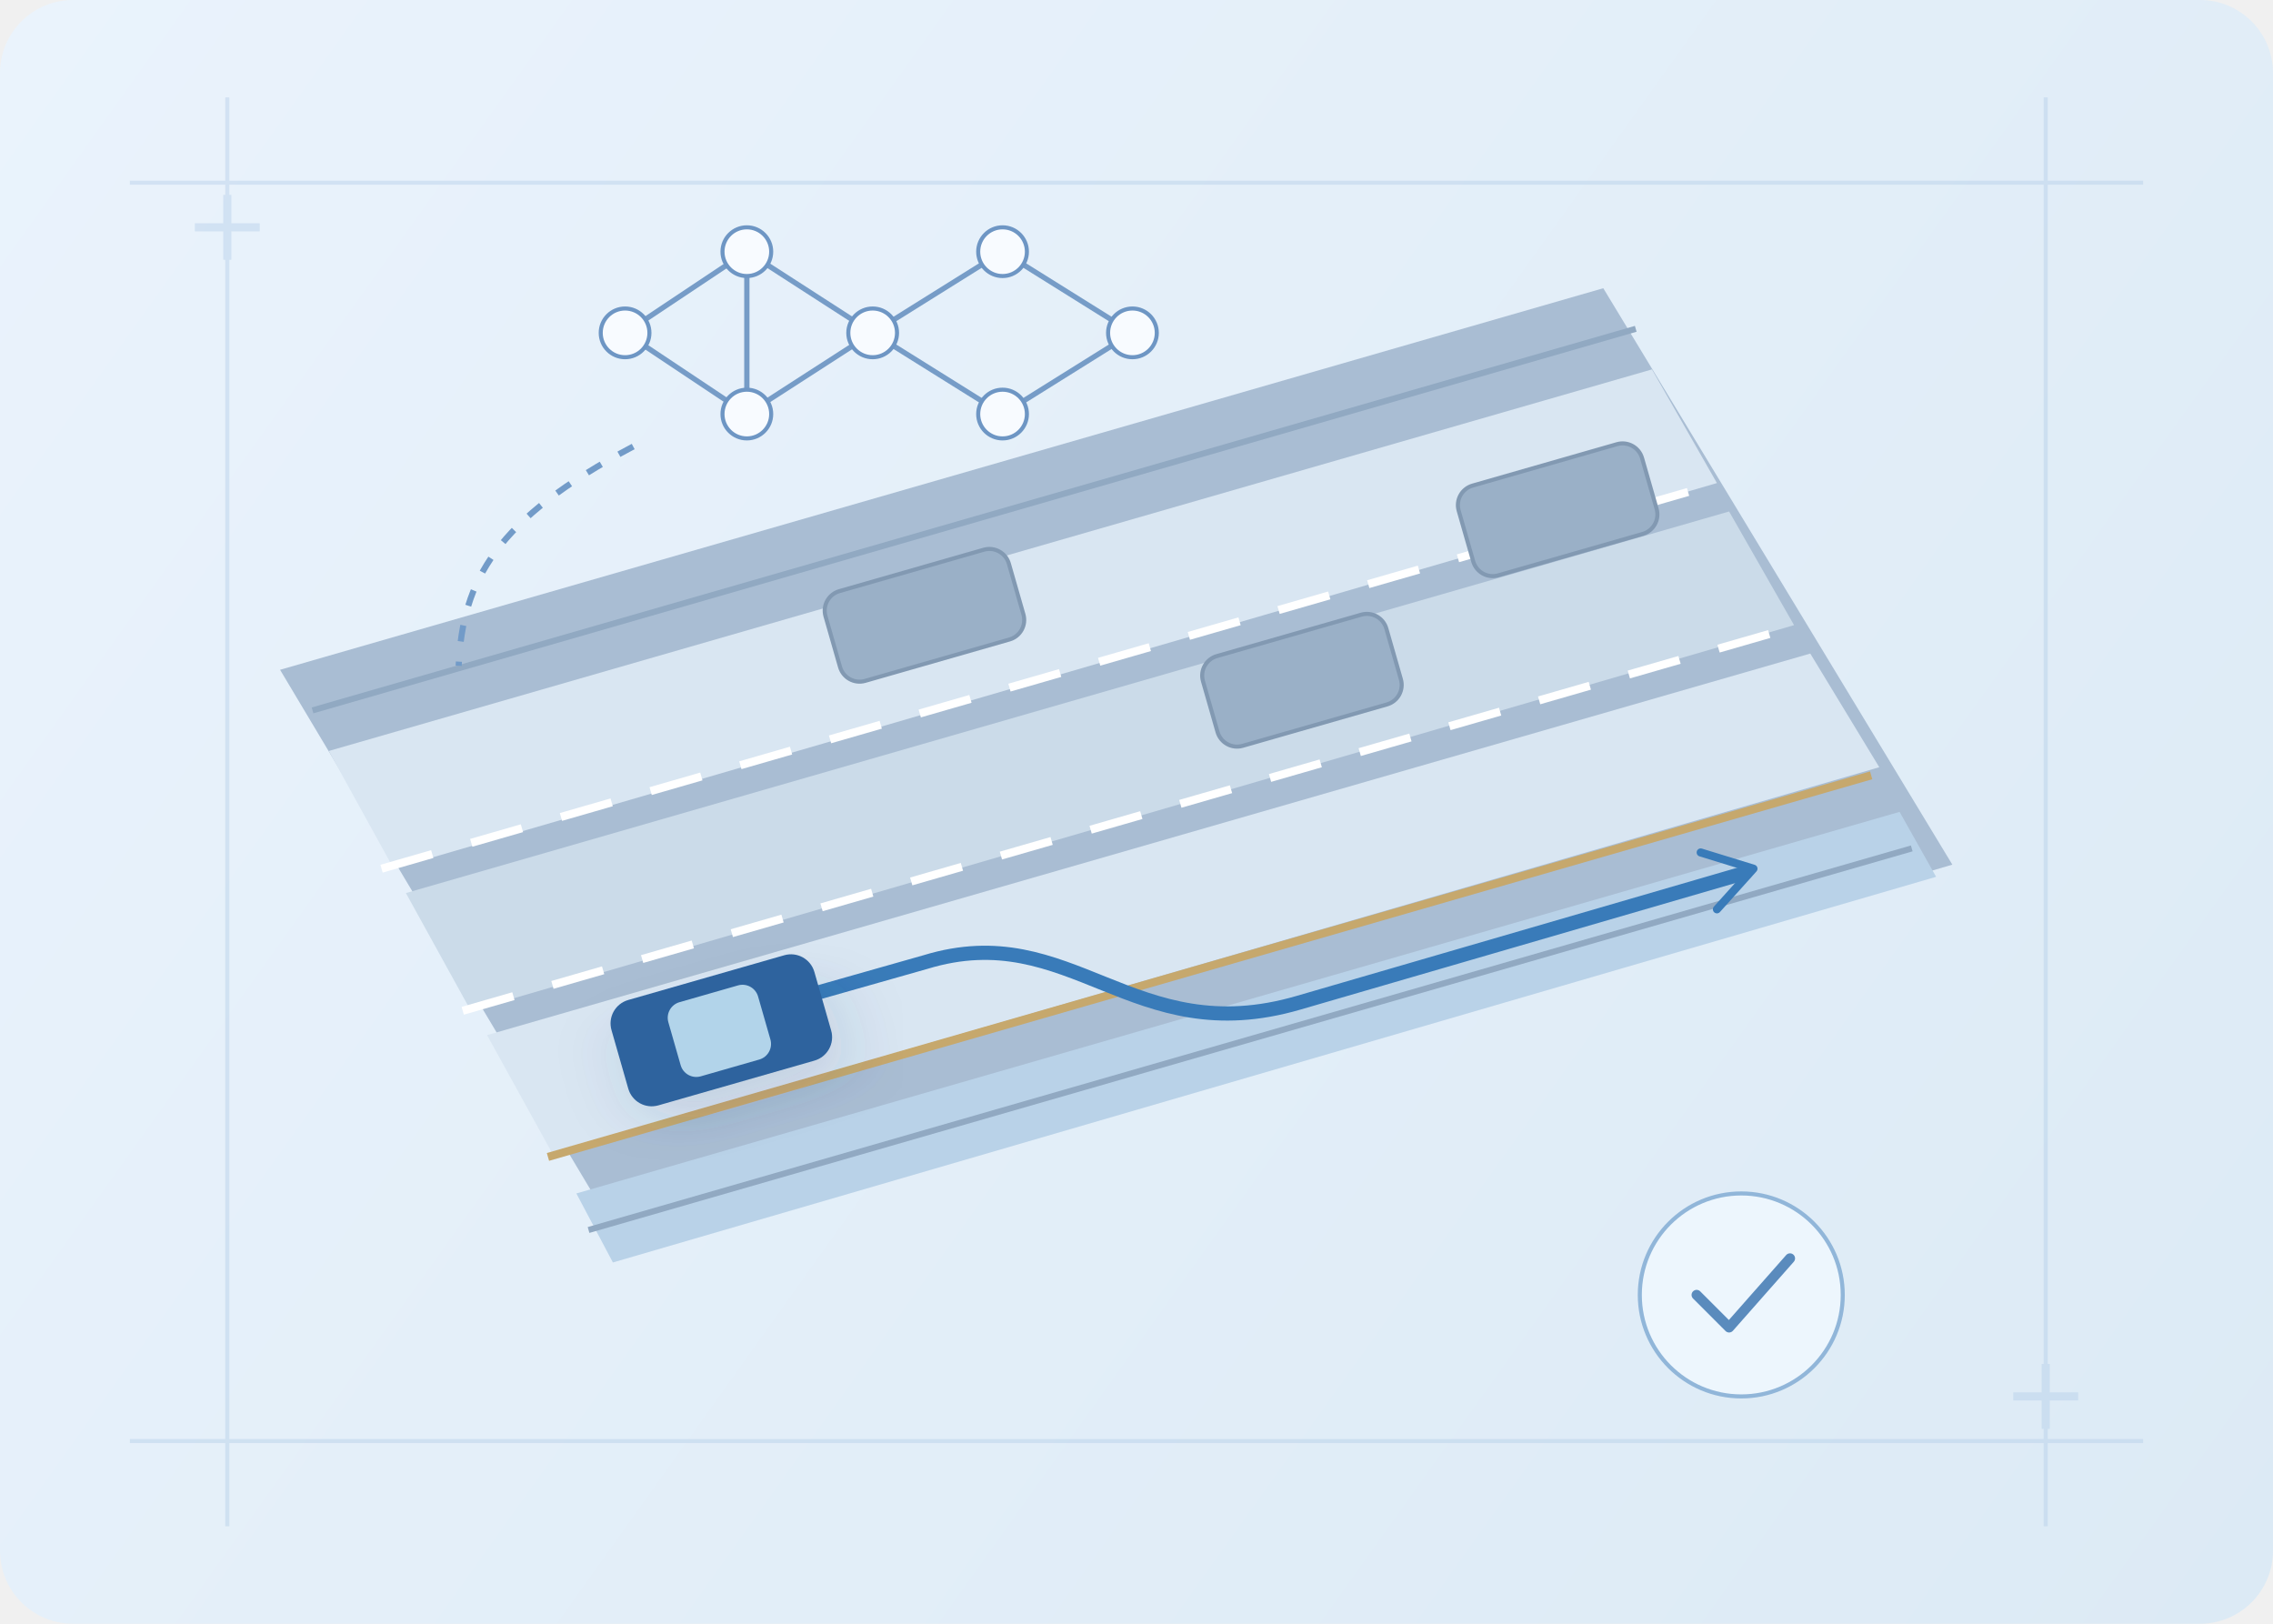
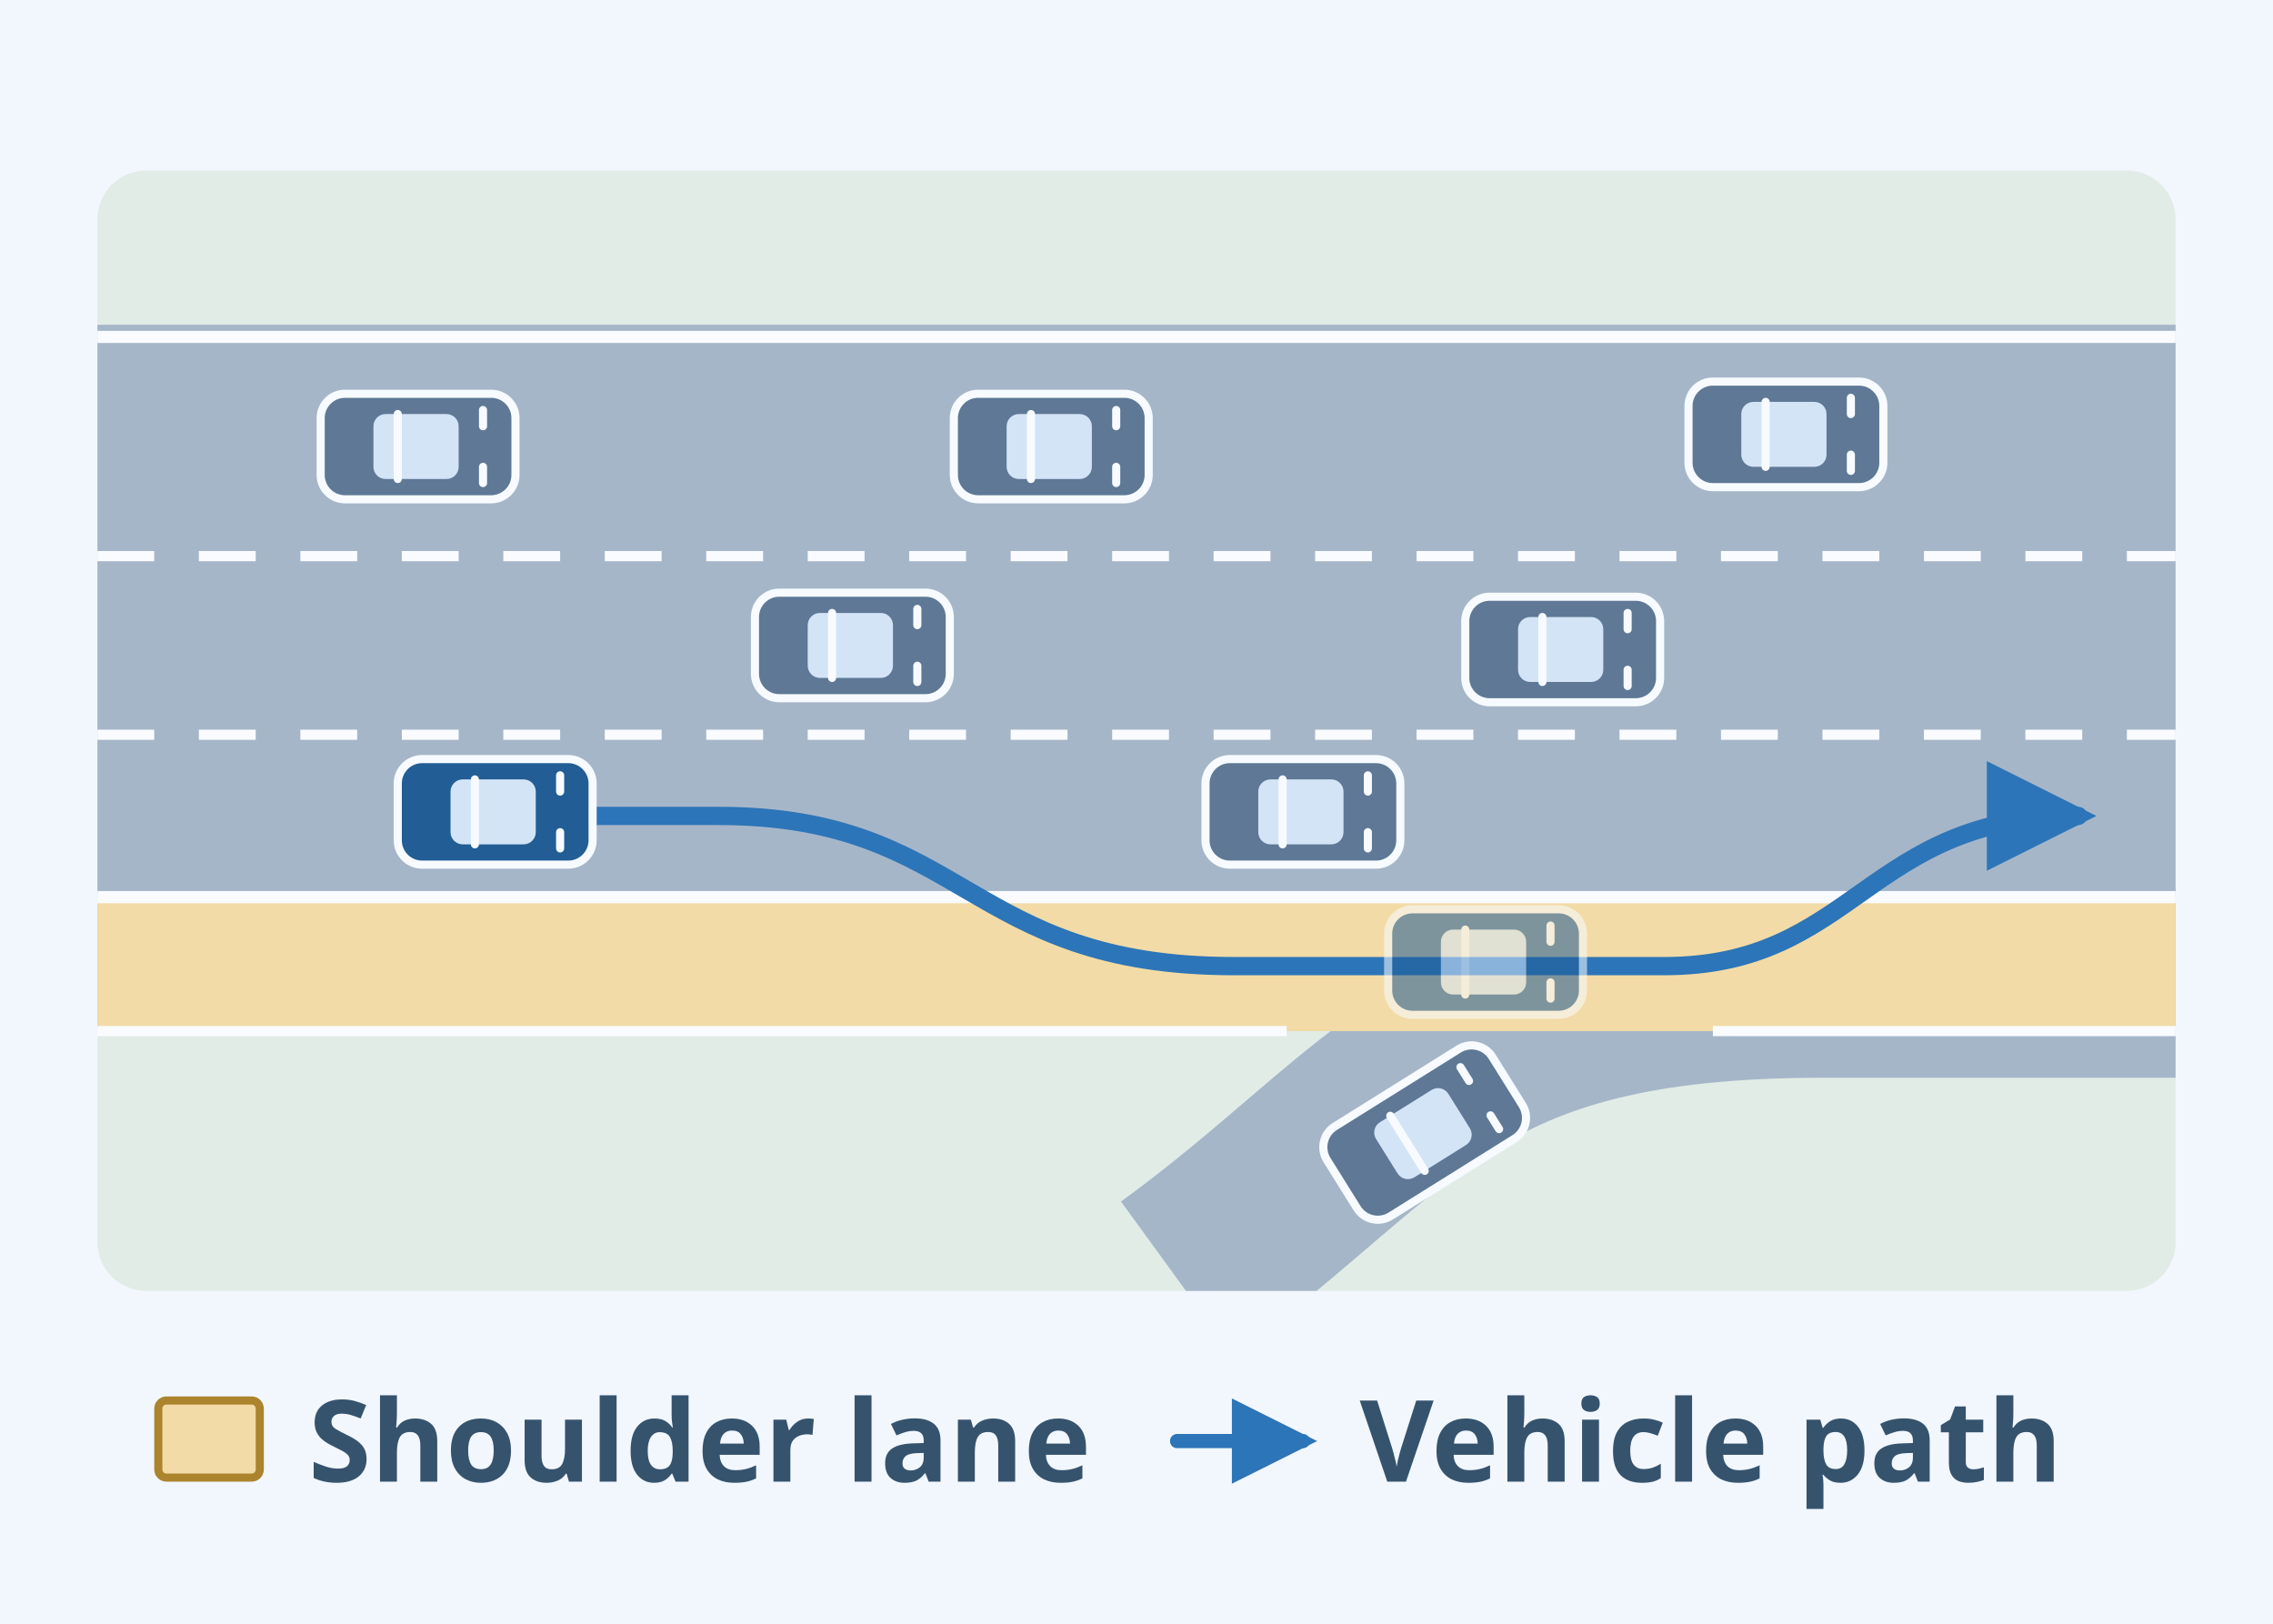
<svg xmlns="http://www.w3.org/2000/svg" width="560" height="400" viewBox="0 0 560 400" fill="none">
  <defs>
-     <linearGradient id="bg" x2="560" y2="400" gradientUnits="userSpaceOnUse">
-       <stop stop-color="#eaf3fc" />
-       <stop offset="1" stop-color="#dceaf5" />
-     </linearGradient>
-     <filter id="s">
-       <feDropShadow dy="6" stdDeviation="7" flood-color="#294c77" flood-opacity=".13" />
-     </filter>
+     <g id="car">
+       <rect x="-24" y="-13" width="48" height="26" rx="6" fill="currentColor" stroke="#f7fbff" stroke-width="2" />
+       <rect x="-11" y="-8" width="21" height="16" rx="3" fill="#d3e4f6" />
+       <path d="M-5-8v16m21-17v4m0 10v4" stroke="#f7fbff" stroke-width="2" stroke-linecap="round" />
+     </g>
+     <marker id="arrow" markerWidth="6" markerHeight="6" refX="5" refY="3" orient="auto" viewBox="0 0 6 6">
+       <path d="M0 0 6 3 0 6Z" fill="#2c75b8" />
+     </marker>
+     <clipPath id="panel">
+       <rect x="24" y="42" width="512" height="276" rx="12" />
+     </clipPath>
  </defs>
-   <rect width="560" height="400" rx="18" fill="url(#bg)" />
-   <g stroke="#b0cae5" opacity=".4">
-     <path d="M32 45h496M32 355h496M56 24v352M504 24v352" />
-     <path d="M48 56h16m-8-8v16M496 344h16m-8-8v16" stroke-width="2" />
+   <rect width="560" height="400" fill="#f2f7fd" />
+   <g clip-path="url(#panel)">
+     <rect x="24" y="42" width="512" height="276" fill="#e1ece6" />
+     <path d="M290 315c55-40 66-73 159-73h87" stroke="#a6b6c9" stroke-width="47" />
+     <path d="M24 80h512v174H24Z" fill="#a6b6c9" />
+     <path d="M24 221h512v33H24Z" fill="#f2dba6" />
+     <path d="M24 137h512M24 181h512" stroke="#f9fbff" stroke-width="2.5" stroke-dasharray="14 11" />
+     <path d="M24 83h512M24 221h512" stroke="#f9fbff" stroke-width="3" />
+     <path d="M24 254h293m105 0h114" stroke="#f9fbff" stroke-width="2.5" />
+     <path d="M120 201h57c61 0 61 37 127 37h106c47 0 50-37 102-37" stroke="#2c75b8" stroke-width="4.5" stroke-linecap="round" marker-end="url(#arrow)" />
+     <g style="color:#5e7896">
+       <use href="#car" transform="translate(103 110)" />
+       <use href="#car" transform="translate(259 110)" />
+       <use href="#car" transform="translate(385 160)" />
+       <use href="#car" transform="translate(210 159)" />
+       <use href="#car" transform="translate(321 200)" />
+       <use href="#car" transform="translate(440 107)" />
+       <use href="#car" transform="translate(351 279) rotate(-32)" />
+     </g>
+     <use href="#car" transform="translate(122 200)" style="color:#225d95" />
+     <use href="#car" transform="translate(366 237)" style="color:#225d95" opacity=".56" />
  </g>
-   <g transform="translate(69 56)">
-     <path d="M0 109 326 15l86 142L86 253Z" fill="#a9bdd3" />
-     <path d="m12 129 326-94 16 28L28 158Z" fill="#d9e6f2" />
-     <path d="m31 164 326-94 16 28L47 193Z" fill="#cbdbe9" />
-     <path d="m51 199 326-94 17 28L67 228Z" fill="#d9e6f2" />
-     <path d="m73 238 326-94 9 16L82 255Z" fill="#b9d2e8" />
-     <g stroke="#fff" stroke-width="2" stroke-dasharray="13 10">
-       <path d="m25 158 326-94m-306 129 326-94" />
-     </g>
-     <path d="m66 229 326-94" stroke="#c6a86d" stroke-width="2" />
-     <path d="m8 119 326-94m-258 222 326-94" stroke="#91a9c2" stroke-width="1.5" />
-     <path d="m85 202 74-21c36-11 51 22 92 10l110-32" stroke="#397bb9" stroke-width="3.5" stroke-linecap="round" />
-     <path d="m350 154 13 4-9 10" stroke="#397bb9" stroke-width="2" stroke-linecap="round" stroke-linejoin="round" />
-     <g transform="translate(80 192) rotate(-16)">
-       <rect width="52" height="27" rx="6" fill="#2d649e" filter="url(#s)" />
-       <rect x="14" y="4" width="23" height="19" rx="4" fill="#b2d4ea" />
-     </g>
-     <g fill="#9ab0c7" stroke="#8299b2">
-       <rect x="226" y="107" width="47" height="23" rx="5" transform="rotate(-16 226 107)" />
-       <rect x="133" y="91" width="47" height="23" rx="5" transform="rotate(-16 133 91)" />
-       <rect x="289" y="65" width="47" height="23" rx="5" transform="rotate(-16 289 65)" />
-     </g>
+   <g font-family="system-ui, sans-serif" font-size="28" font-weight="600" fill="#36536e">
+     <rect x="39" y="345" width="25" height="19" rx="2" fill="#f2dba6" stroke="#ab842d" stroke-width="2" />
+     <text x="76" y="365">Shoulder lane</text>
+     <path d="M290 355h31" stroke="#2c75b8" stroke-width="3.5" stroke-linecap="round" marker-end="url(#arrow)" />
+     <text x="335" y="365">Vehicle path</text>
  </g>
-   <g stroke="#769cc7" stroke-width="1.3">
-     <path d="m154 82 30-20 31 20 32-20 32 20M154 82l30 20 31-20 32 20 32-20M184 62v40m31-20 32-20m-32 20 32 20" />
-   </g>
-   <g fill="#f8fbff" stroke="#6e96c4">
-     <circle cx="154" cy="82" r="6" />
-     <circle cx="184" cy="62" r="6" />
-     <circle cx="184" cy="102" r="6" />
-     <circle cx="215" cy="82" r="6" />
-     <circle cx="247" cy="62" r="6" />
-     <circle cx="247" cy="102" r="6" />
-     <circle cx="279" cy="82" r="6" />
-   </g>
-   <path d="M156 110c-34 18-42 33-43 54" stroke="#729bc8" stroke-width="1.5" stroke-dasharray="4 5" />
-   <circle cx="429" cy="319" r="25" fill="#edf6fd" stroke="#91b6d9" />
-   <path d="m418 319 8 8 15-17" stroke="#5a8bbd" stroke-width="2.5" stroke-linecap="round" stroke-linejoin="round" />
</svg>
